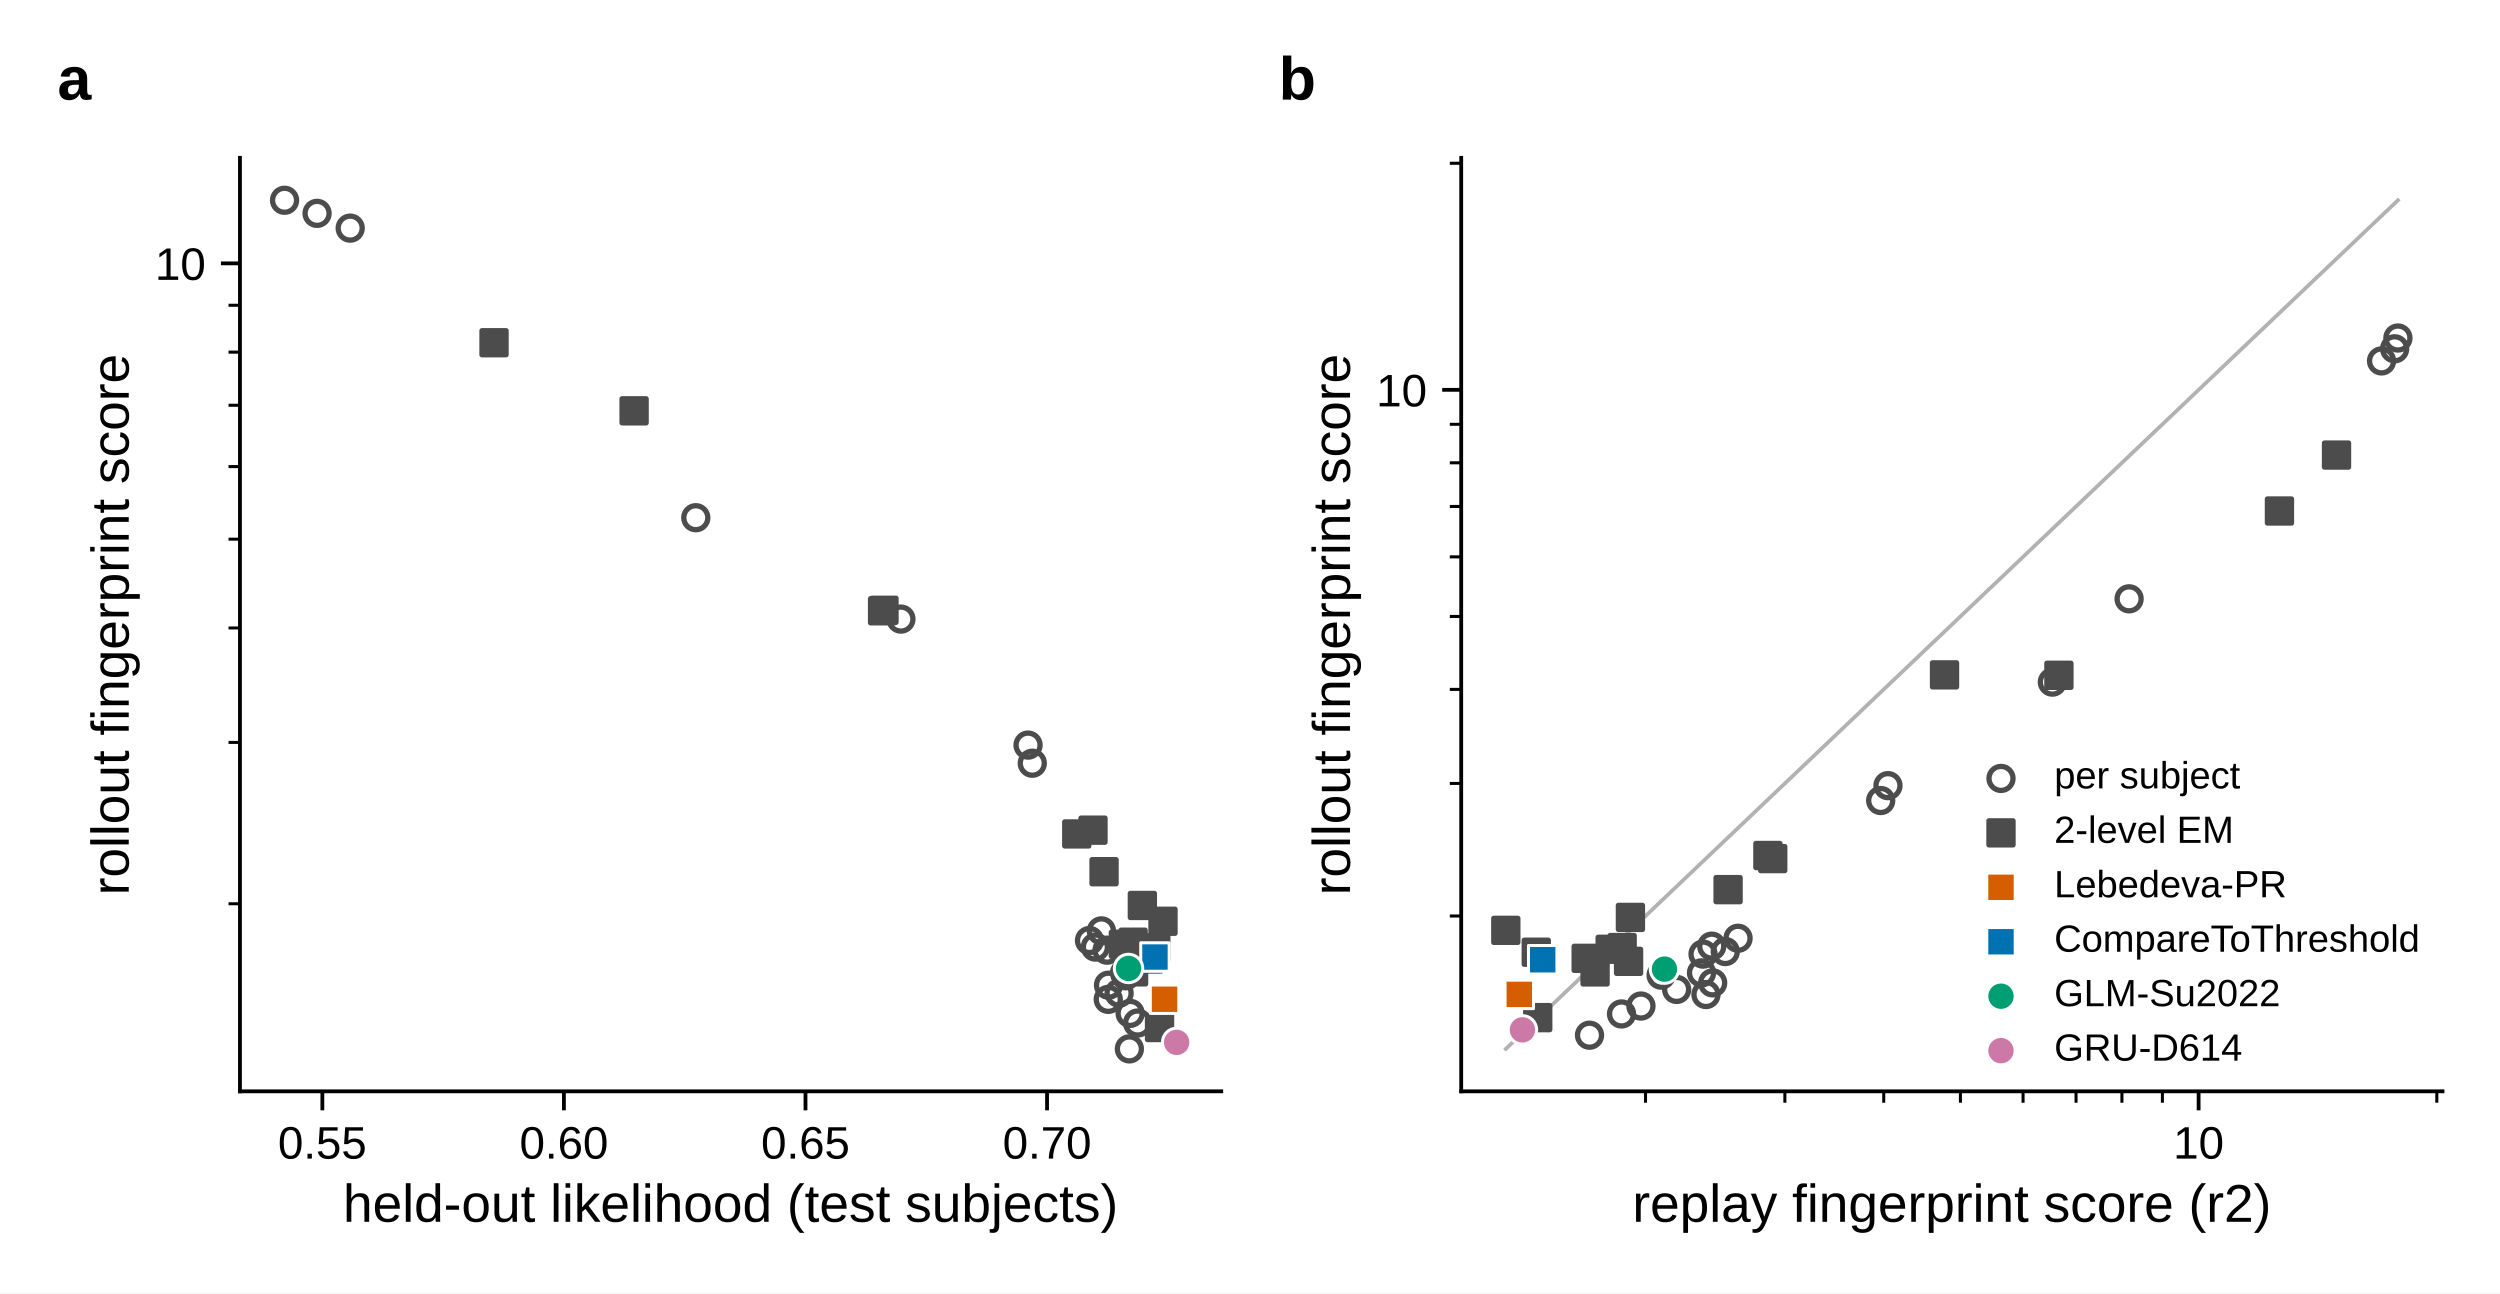
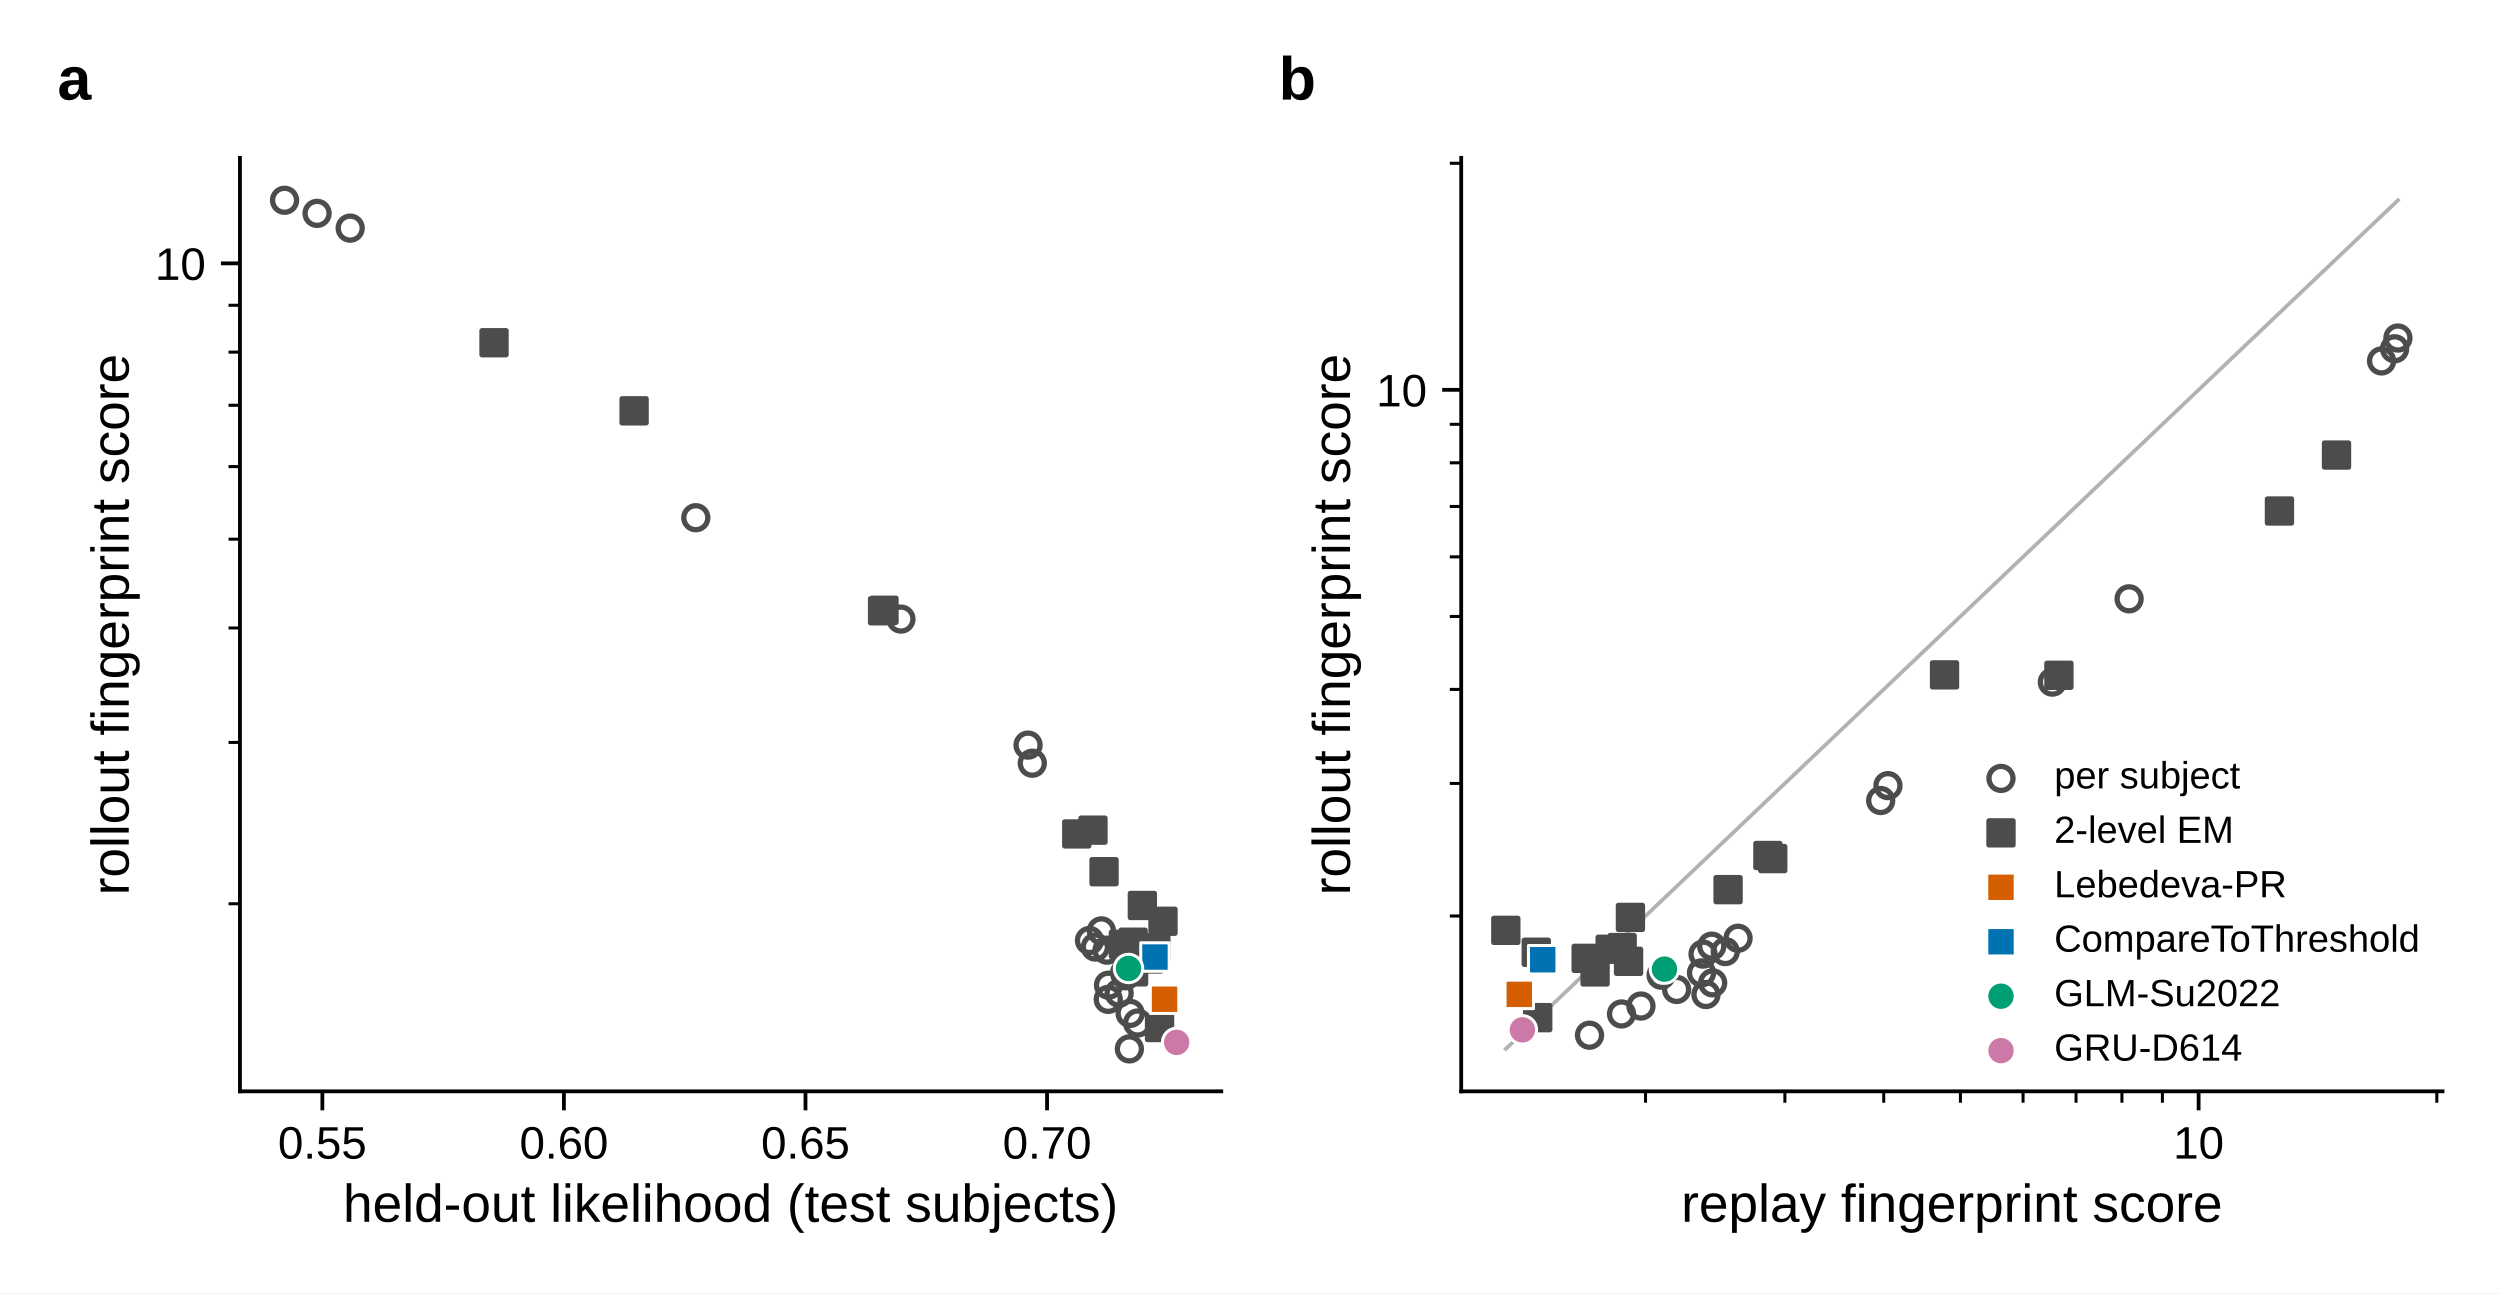
<svg xmlns="http://www.w3.org/2000/svg" xmlns:xlink="http://www.w3.org/1999/xlink" width="328.819pt" height="170.079pt" viewBox="0 0 328.819 170.079" version="1.1">
  <defs>
    <style type="text/css">*{stroke-linejoin: round; stroke-linecap: butt}</style>
  </defs>
  <g id="figure_1">
    <g id="patch_1">
      <path d="M 0 170.079  L 328.819 170.079  L 328.819 0  L 0 0  z " style="fill: #ffffff" />
    </g>
    <g id="axes_1">
      <g id="patch_2">
        <path d="M 31.56 143.539  L 160.629 143.539  L 160.629 20.76  L 31.56 20.76  z " style="fill: #ffffff" />
      </g>
      <g id="PathCollection_1">
        <defs>
          <path id="C0_0_7008a1278a" d="M 0 1.581  C 0.419 1.581 0.822 1.415 1.118 1.118  C 1.415 0.822 1.581 0.419 1.581 -0  C 1.581 -0.419 1.415 -0.822 1.118 -1.118  C 0.822 -1.415 0.419 -1.581 0 -1.581  C -0.419 -1.581 -0.822 -1.415 -1.118 -1.118  C -1.415 -0.822 -1.581 -0.419 -1.581 0  C -1.581 0.419 -1.415 0.822 -1.118 1.118  C -0.822 1.415 -0.419 1.581 0 1.581  z " />
        </defs>
        <g clip-path="url(#p916af9d68e)">
          <use xlink:href="#C0_0_7008a1278a" x="148.644" y="133.289" style="fill: none; stroke: #4c4c4c; stroke-width: 0.7" />
        </g>
        <g clip-path="url(#p916af9d68e)">
          <use xlink:href="#C0_0_7008a1278a" x="149.627" y="134.556" style="fill: none; stroke: #4c4c4c; stroke-width: 0.7" />
        </g>
        <g clip-path="url(#p916af9d68e)">
          <use xlink:href="#C0_0_7008a1278a" x="147.192" y="130.63" style="fill: none; stroke: #4c4c4c; stroke-width: 0.7" />
        </g>
        <g clip-path="url(#p916af9d68e)">
          <use xlink:href="#C0_0_7008a1278a" x="147.909" y="127.977" style="fill: none; stroke: #4c4c4c; stroke-width: 0.7" />
        </g>
        <g clip-path="url(#p916af9d68e)">
          <use xlink:href="#C0_0_7008a1278a" x="148.544" y="137.958" style="fill: none; stroke: #4c4c4c; stroke-width: 0.7" />
        </g>
        <g clip-path="url(#p916af9d68e)">
          <use xlink:href="#C0_0_7008a1278a" x="145.766" y="131.444" style="fill: none; stroke: #4c4c4c; stroke-width: 0.7" />
        </g>
        <g clip-path="url(#p916af9d68e)">
          <use xlink:href="#C0_0_7008a1278a" x="148.061" y="128.346" style="fill: none; stroke: #4c4c4c; stroke-width: 0.7" />
        </g>
        <g clip-path="url(#p916af9d68e)">
          <use xlink:href="#C0_0_7008a1278a" x="144.074" y="124.565" style="fill: none; stroke: #4c4c4c; stroke-width: 0.7" />
        </g>
        <g clip-path="url(#p916af9d68e)">
          <use xlink:href="#C0_0_7008a1278a" x="144.862" y="122.436" style="fill: none; stroke: #4c4c4c; stroke-width: 0.7" />
        </g>
        <g clip-path="url(#p916af9d68e)">
          <use xlink:href="#C0_0_7008a1278a" x="145.609" y="124.973" style="fill: none; stroke: #4c4c4c; stroke-width: 0.7" />
        </g>
        <g clip-path="url(#p916af9d68e)">
          <use xlink:href="#C0_0_7008a1278a" x="143.298" y="123.702" style="fill: none; stroke: #4c4c4c; stroke-width: 0.7" />
        </g>
        <g clip-path="url(#p916af9d68e)">
          <use xlink:href="#C0_0_7008a1278a" x="145.801" y="129.58" style="fill: none; stroke: #4c4c4c; stroke-width: 0.7" />
        </g>
        <g clip-path="url(#p916af9d68e)">
          <use xlink:href="#C0_0_7008a1278a" x="135.774" y="100.385" style="fill: none; stroke: #4c4c4c; stroke-width: 0.7" />
        </g>
        <g clip-path="url(#p916af9d68e)">
          <use xlink:href="#C0_0_7008a1278a" x="135.218" y="98.002" style="fill: none; stroke: #4c4c4c; stroke-width: 0.7" />
        </g>
        <g clip-path="url(#p916af9d68e)">
          <use xlink:href="#C0_0_7008a1278a" x="118.497" y="81.427" style="fill: none; stroke: #4c4c4c; stroke-width: 0.7" />
        </g>
        <g clip-path="url(#p916af9d68e)">
          <use xlink:href="#C0_0_7008a1278a" x="91.517" y="68.094" style="fill: none; stroke: #4c4c4c; stroke-width: 0.7" />
        </g>
        <g clip-path="url(#p916af9d68e)">
          <use xlink:href="#C0_0_7008a1278a" x="46.06" y="30.006" style="fill: none; stroke: #4c4c4c; stroke-width: 0.7" />
        </g>
        <g clip-path="url(#p916af9d68e)">
          <use xlink:href="#C0_0_7008a1278a" x="41.703" y="28.063" style="fill: none; stroke: #4c4c4c; stroke-width: 0.7" />
        </g>
        <g clip-path="url(#p916af9d68e)">
          <use xlink:href="#C0_0_7008a1278a" x="37.427" y="26.341" style="fill: none; stroke: #4c4c4c; stroke-width: 0.7" />
        </g>
        <g clip-path="url(#p916af9d68e)">
          <use xlink:href="#C0_0_7008a1278a" x="148.433" y="127.379" style="fill: none; stroke: #4c4c4c; stroke-width: 0.7" />
        </g>
        <g clip-path="url(#p916af9d68e)">
          <use xlink:href="#C0_0_7008a1278a" x="154.763" y="137.101" style="fill: none; stroke: #4c4c4c; stroke-width: 0.7" />
        </g>
      </g>
      <g id="PathCollection_2">
        <defs>
          <path id="m66f9552f03" d="M -1.581 1.581  L 1.581 1.581  L 1.581 -1.581  L -1.581 -1.581  z " style="stroke: #4c4c4c; stroke-width: 0.7" />
        </defs>
        <g clip-path="url(#p916af9d68e)">
          <use xlink:href="#m66f9552f03" x="153.17" y="131.424" style="fill: #4c4c4c; stroke: #4c4c4c; stroke-width: 0.7" />
          <use xlink:href="#m66f9552f03" x="152.966" y="121.171" style="fill: #4c4c4c; stroke: #4c4c4c; stroke-width: 0.7" />
          <use xlink:href="#m66f9552f03" x="152.512" y="135.144" style="fill: #4c4c4c; stroke: #4c4c4c; stroke-width: 0.7" />
          <use xlink:href="#m66f9552f03" x="152.019" y="124.676" style="fill: #4c4c4c; stroke: #4c4c4c; stroke-width: 0.7" />
          <use xlink:href="#m66f9552f03" x="151.909" y="125.876" style="fill: #4c4c4c; stroke: #4c4c4c; stroke-width: 0.7" />
          <use xlink:href="#m66f9552f03" x="151.126" y="126.13" style="fill: #4c4c4c; stroke: #4c4c4c; stroke-width: 0.7" />
          <use xlink:href="#m66f9552f03" x="150.251" y="119.096" style="fill: #4c4c4c; stroke: #4c4c4c; stroke-width: 0.7" />
          <use xlink:href="#m66f9552f03" x="149.194" y="125.649" style="fill: #4c4c4c; stroke: #4c4c4c; stroke-width: 0.7" />
          <use xlink:href="#m66f9552f03" x="149.096" y="127.828" style="fill: #4c4c4c; stroke: #4c4c4c; stroke-width: 0.7" />
          <use xlink:href="#m66f9552f03" x="149.033" y="123.927" style="fill: #4c4c4c; stroke: #4c4c4c; stroke-width: 0.7" />
          <use xlink:href="#m66f9552f03" x="147.755" y="124.202" style="fill: #4c4c4c; stroke: #4c4c4c; stroke-width: 0.7" />
          <use xlink:href="#m66f9552f03" x="143.758" y="109.189" style="fill: #4c4c4c; stroke: #4c4c4c; stroke-width: 0.7" />
          <use xlink:href="#m66f9552f03" x="145.213" y="114.653" style="fill: #4c4c4c; stroke: #4c4c4c; stroke-width: 0.7" />
          <use xlink:href="#m66f9552f03" x="141.624" y="109.683" style="fill: #4c4c4c; stroke: #4c4c4c; stroke-width: 0.7" />
          <use xlink:href="#m66f9552f03" x="116.084" y="80.335" style="fill: #4c4c4c; stroke: #4c4c4c; stroke-width: 0.7" />
          <use xlink:href="#m66f9552f03" x="116.269" y="80.271" style="fill: #4c4c4c; stroke: #4c4c4c; stroke-width: 0.7" />
          <use xlink:href="#m66f9552f03" x="83.402" y="54.034" style="fill: #4c4c4c; stroke: #4c4c4c; stroke-width: 0.7" />
          <use xlink:href="#m66f9552f03" x="64.978" y="45.079" style="fill: #4c4c4c; stroke: #4c4c4c; stroke-width: 0.7" />
        </g>
      </g>
      <g id="matplotlib.axis_1">
        <g id="xtick_1">
          <g id="line2d_1">
            <defs>
              <path id="md31456fca1" d="M 0 0  L 0 2.5  " style="stroke: #000000; stroke-width: 0.5" />
            </defs>
            <g>
              <use xlink:href="#md31456fca1" x="42.398" y="143.539" style="stroke: #000000; stroke-width: 0.5" />
            </g>
          </g>
          <g id="text_1">
            <text style="font-size: 6px; font-family: 'Arial', 'Liberation Sans', 'Helvetica', sans-serif; text-anchor: middle" x="42.398" y="152.387" transform="rotate(-0 42.39829 152.3869)">0.55</text>
          </g>
        </g>
        <g id="xtick_2">
          <g id="line2d_2">
            <g>
              <use xlink:href="#md31456fca1" x="74.171" y="143.539" style="stroke: #000000; stroke-width: 0.5" />
            </g>
          </g>
          <g id="text_2">
            <text style="font-size: 6px; font-family: 'Arial', 'Liberation Sans', 'Helvetica', sans-serif; text-anchor: middle" x="74.171" y="152.387" transform="rotate(-0 74.17092 152.3869)">0.60</text>
          </g>
        </g>
        <g id="xtick_3">
          <g id="line2d_3">
            <g>
              <use xlink:href="#md31456fca1" x="105.944" y="143.539" style="stroke: #000000; stroke-width: 0.5" />
            </g>
          </g>
          <g id="text_3">
            <text style="font-size: 6px; font-family: 'Arial', 'Liberation Sans', 'Helvetica', sans-serif; text-anchor: middle" x="105.944" y="152.387" transform="rotate(-0 105.9435 152.3869)">0.65</text>
          </g>
        </g>
        <g id="xtick_4">
          <g id="line2d_4">
            <g>
              <use xlink:href="#md31456fca1" x="137.716" y="143.539" style="stroke: #000000; stroke-width: 0.5" />
            </g>
          </g>
          <g id="text_4">
            <text style="font-size: 6px; font-family: 'Arial', 'Liberation Sans', 'Helvetica', sans-serif; text-anchor: middle" x="137.716" y="152.387" transform="rotate(-0 137.7162 152.3869)">0.70</text>
          </g>
        </g>
        <g id="text_5">
          <text style="font-size: 7px; font-family: 'Arial', 'Liberation Sans', 'Helvetica', sans-serif; text-anchor: middle" x="96.095" y="160.705" transform="rotate(-0 96.09472 160.7047)">held-out likelihood (test subjects)</text>
        </g>
      </g>
      <g id="matplotlib.axis_2">
        <g id="ytick_1">
          <g id="line2d_5">
            <defs>
              <path id="md49a575f19" d="M 0 0  L -2.5 0  " style="stroke: #000000; stroke-width: 0.5" />
            </defs>
            <g>
              <use xlink:href="#md49a575f19" x="31.56" y="34.638" style="stroke: #000000; stroke-width: 0.5" />
            </g>
          </g>
          <g id="text_6">
            <text style="font-size: 6px; font-family: 'Arial', 'Liberation Sans', 'Helvetica', sans-serif; text-anchor: end" x="27.06" y="36.812" transform="rotate(-0 27.06 36.81241)">10</text>
          </g>
        </g>
        <g id="ytick_2">
          <g id="line2d_6">
            <defs>
              <path id="m753268855b" d="M 0 0  L -1.5 0  " style="stroke: #000000; stroke-width: 0.4" />
            </defs>
            <g>
              <use xlink:href="#m753268855b" x="31.56" y="118.87" style="stroke: #000000; stroke-width: 0.4" />
            </g>
          </g>
        </g>
        <g id="ytick_3">
          <g id="line2d_7">
            <g>
              <use xlink:href="#m753268855b" x="31.56" y="97.65" style="stroke: #000000; stroke-width: 0.4" />
            </g>
          </g>
        </g>
        <g id="ytick_4">
          <g id="line2d_8">
            <g>
              <use xlink:href="#m753268855b" x="31.56" y="82.594" style="stroke: #000000; stroke-width: 0.4" />
            </g>
          </g>
        </g>
        <g id="ytick_5">
          <g id="line2d_9">
            <g>
              <use xlink:href="#m753268855b" x="31.56" y="70.915" style="stroke: #000000; stroke-width: 0.4" />
            </g>
          </g>
        </g>
        <g id="ytick_6">
          <g id="line2d_10">
            <g>
              <use xlink:href="#m753268855b" x="31.56" y="61.373" style="stroke: #000000; stroke-width: 0.4" />
            </g>
          </g>
        </g>
        <g id="ytick_7">
          <g id="line2d_11">
            <g>
              <use xlink:href="#m753268855b" x="31.56" y="53.305" style="stroke: #000000; stroke-width: 0.4" />
            </g>
          </g>
        </g>
        <g id="ytick_8">
          <g id="line2d_12">
            <g>
              <use xlink:href="#m753268855b" x="31.56" y="46.317" style="stroke: #000000; stroke-width: 0.4" />
            </g>
          </g>
        </g>
        <g id="ytick_9">
          <g id="line2d_13">
            <g>
              <use xlink:href="#m753268855b" x="31.56" y="40.153" style="stroke: #000000; stroke-width: 0.4" />
            </g>
          </g>
        </g>
        <g id="text_7">
          <text style="font-size: 7px; font-family: 'Arial', 'Liberation Sans', 'Helvetica', sans-serif; text-anchor: middle" x="16.934" y="82.149" transform="rotate(-90 16.93437 82.14937)">rollout fingerprint score</text>
        </g>
      </g>
      <g id="patch_3">
        <path d="M 31.56 143.539  L 31.56 20.76  " style="fill: none; stroke: #000000; stroke-width: 0.5; stroke-linejoin: miter; stroke-linecap: square" />
      </g>
      <g id="patch_4">
        <path d="M 31.56 143.539  L 160.629 143.539  " style="fill: none; stroke: #000000; stroke-width: 0.5; stroke-linejoin: miter; stroke-linecap: square" />
      </g>
      <g id="PathCollection_3">
        <defs>
          <path id="m4262c1612e" d="M -1.871 1.871  L 1.871 1.871  L 1.871 -1.871  L -1.871 -1.871  z " style="stroke: #ffffff; stroke-width: 0.4" />
        </defs>
        <g clip-path="url(#p916af9d68e)">
          <use xlink:href="#m4262c1612e" x="153.17" y="131.424" style="fill: #d55e00; stroke: #ffffff; stroke-width: 0.4" />
        </g>
      </g>
      <g id="PathCollection_4">
        <defs>
          <path id="ma91b7a3071" d="M -1.871 1.871  L 1.871 1.871  L 1.871 -1.871  L -1.871 -1.871  z " style="stroke: #ffffff; stroke-width: 0.4" />
        </defs>
        <g clip-path="url(#p916af9d68e)">
          <use xlink:href="#ma91b7a3071" x="151.909" y="125.876" style="fill: #0072b2; stroke: #ffffff; stroke-width: 0.4" />
        </g>
      </g>
      <g id="PathCollection_5">
        <defs>
          <path id="m828ace8652" d="M 0 1.871  C 0.496 1.871 0.972 1.674 1.323 1.323  C 1.674 0.972 1.871 0.496 1.871 0  C 1.871 -0.496 1.674 -0.972 1.323 -1.323  C 0.972 -1.674 0.496 -1.871 0 -1.871  C -0.496 -1.871 -0.972 -1.674 -1.323 -1.323  C -1.674 -0.972 -1.871 -0.496 -1.871 0  C -1.871 0.496 -1.674 0.972 -1.323 1.323  C -0.972 1.674 -0.496 1.871 0 1.871  z " style="stroke: #ffffff; stroke-width: 0.4" />
        </defs>
        <g clip-path="url(#p916af9d68e)">
          <use xlink:href="#m828ace8652" x="148.433" y="127.379" style="fill: #009e73; stroke: #ffffff; stroke-width: 0.4" />
        </g>
      </g>
      <g id="PathCollection_6">
        <defs>
          <path id="ma03ebeb9b4" d="M 0 1.871  C 0.496 1.871 0.972 1.674 1.323 1.323  C 1.674 0.972 1.871 0.496 1.871 0  C 1.871 -0.496 1.674 -0.972 1.323 -1.323  C 0.972 -1.674 0.496 -1.871 0 -1.871  C -0.496 -1.871 -0.972 -1.674 -1.323 -1.323  C -1.674 -0.972 -1.871 -0.496 -1.871 0  C -1.871 0.496 -1.674 0.972 -1.323 1.323  C -0.972 1.674 -0.496 1.871 0 1.871  z " style="stroke: #ffffff; stroke-width: 0.4" />
        </defs>
        <g clip-path="url(#p916af9d68e)">
          <use xlink:href="#ma03ebeb9b4" x="154.763" y="137.101" style="fill: #cc79a7; stroke: #ffffff; stroke-width: 0.4" />
        </g>
      </g>
      <g id="text_8">
        <text style="font-weight: 700; font-size: 8px; font-family: 'Arial', 'Liberation Sans', 'Helvetica', sans-serif; text-anchor: start" x="7.56" y="13.1" transform="rotate(-0 7.56 13.1)">a</text>
      </g>
    </g>
    <g id="axes_2">
      <g id="patch_5">
        <path d="M 192.189 143.539  L 321.259 143.539  L 321.259 20.76  L 192.189 20.76  z " style="fill: #ffffff" />
      </g>
      <g id="line2d_14">
        <path d="M 198.056 137.958  L 315.392 26.341  " clip-path="url(#p5693a5e6f9)" style="fill: none; stroke: #b2b2b2; stroke-width: 0.5; stroke-linecap: square" />
      </g>
      <g id="PathCollection_7">
        <defs>
          <path id="C1_0_7008a1278a" d="M 0 1.581  C 0.419 1.581 0.822 1.415 1.118 1.118  C 1.415 0.822 1.581 0.419 1.581 -0  C 1.581 -0.419 1.415 -0.822 1.118 -1.118  C 0.822 -1.415 0.419 -1.581 0 -1.581  C -0.419 -1.581 -0.822 -1.415 -1.118 -1.118  C -1.415 -0.822 -1.581 -0.419 -1.581 0  C -1.581 0.419 -1.415 0.822 -1.118 1.118  C -0.822 1.415 -0.419 1.581 0 1.581  z " />
        </defs>
        <g clip-path="url(#p5693a5e6f9)">
          <use xlink:href="#C1_0_7008a1278a" x="215.83" y="132.322" style="fill: none; stroke: #4c4c4c; stroke-width: 0.7" />
        </g>
        <g clip-path="url(#p5693a5e6f9)">
          <use xlink:href="#C1_0_7008a1278a" x="213.276" y="133.363" style="fill: none; stroke: #4c4c4c; stroke-width: 0.7" />
        </g>
        <g clip-path="url(#p5693a5e6f9)">
          <use xlink:href="#C1_0_7008a1278a" x="220.523" y="130.138" style="fill: none; stroke: #4c4c4c; stroke-width: 0.7" />
        </g>
        <g clip-path="url(#p5693a5e6f9)">
          <use xlink:href="#C1_0_7008a1278a" x="223.796" y="127.959" style="fill: none; stroke: #4c4c4c; stroke-width: 0.7" />
        </g>
        <g clip-path="url(#p5693a5e6f9)">
          <use xlink:href="#C1_0_7008a1278a" x="209.065" y="136.158" style="fill: none; stroke: #4c4c4c; stroke-width: 0.7" />
        </g>
        <g clip-path="url(#p5693a5e6f9)">
          <use xlink:href="#C1_0_7008a1278a" x="224.383" y="130.807" style="fill: none; stroke: #4c4c4c; stroke-width: 0.7" />
        </g>
        <g clip-path="url(#p5693a5e6f9)">
          <use xlink:href="#C1_0_7008a1278a" x="218.484" y="128.261" style="fill: none; stroke: #4c4c4c; stroke-width: 0.7" />
        </g>
        <g clip-path="url(#p5693a5e6f9)">
          <use xlink:href="#C1_0_7008a1278a" x="226.921" y="125.155" style="fill: none; stroke: #4c4c4c; stroke-width: 0.7" />
        </g>
        <g clip-path="url(#p5693a5e6f9)">
          <use xlink:href="#C1_0_7008a1278a" x="228.602" y="123.407" style="fill: none; stroke: #4c4c4c; stroke-width: 0.7" />
        </g>
        <g clip-path="url(#p5693a5e6f9)">
          <use xlink:href="#C1_0_7008a1278a" x="223.996" y="125.491" style="fill: none; stroke: #4c4c4c; stroke-width: 0.7" />
        </g>
        <g clip-path="url(#p5693a5e6f9)">
          <use xlink:href="#C1_0_7008a1278a" x="225.142" y="124.446" style="fill: none; stroke: #4c4c4c; stroke-width: 0.7" />
        </g>
        <g clip-path="url(#p5693a5e6f9)">
          <use xlink:href="#C1_0_7008a1278a" x="225.264" y="129.276" style="fill: none; stroke: #4c4c4c; stroke-width: 0.7" />
        </g>
        <g clip-path="url(#p5693a5e6f9)">
          <use xlink:href="#C1_0_7008a1278a" x="247.363" y="105.291" style="fill: none; stroke: #4c4c4c; stroke-width: 0.7" />
        </g>
        <g clip-path="url(#p5693a5e6f9)">
          <use xlink:href="#C1_0_7008a1278a" x="248.319" y="103.333" style="fill: none; stroke: #4c4c4c; stroke-width: 0.7" />
        </g>
        <g clip-path="url(#p5693a5e6f9)">
          <use xlink:href="#C1_0_7008a1278a" x="269.942" y="89.716" style="fill: none; stroke: #4c4c4c; stroke-width: 0.7" />
        </g>
        <g clip-path="url(#p5693a5e6f9)">
          <use xlink:href="#C1_0_7008a1278a" x="280.036" y="78.762" style="fill: none; stroke: #4c4c4c; stroke-width: 0.7" />
        </g>
        <g clip-path="url(#p5693a5e6f9)">
          <use xlink:href="#C1_0_7008a1278a" x="313.238" y="47.471" style="fill: none; stroke: #4c4c4c; stroke-width: 0.7" />
        </g>
        <g clip-path="url(#p5693a5e6f9)">
          <use xlink:href="#C1_0_7008a1278a" x="314.961" y="45.875" style="fill: none; stroke: #4c4c4c; stroke-width: 0.7" />
        </g>
        <g clip-path="url(#p5693a5e6f9)">
          <use xlink:href="#C1_0_7008a1278a" x="315.392" y="44.46" style="fill: none; stroke: #4c4c4c; stroke-width: 0.7" />
        </g>
        <g clip-path="url(#p5693a5e6f9)">
          <use xlink:href="#C1_0_7008a1278a" x="218.924" y="127.467" style="fill: none; stroke: #4c4c4c; stroke-width: 0.7" />
        </g>
        <g clip-path="url(#p5693a5e6f9)">
          <use xlink:href="#C1_0_7008a1278a" x="200.239" y="135.454" style="fill: none; stroke: #4c4c4c; stroke-width: 0.7" />
        </g>
      </g>
      <g id="PathCollection_8">
        <g clip-path="url(#p5693a5e6f9)">
          <use xlink:href="#m66f9552f03" x="199.825" y="130.79" style="fill: #4c4c4c; stroke: #4c4c4c; stroke-width: 0.7" />
          <use xlink:href="#m66f9552f03" x="198.056" y="122.367" style="fill: #4c4c4c; stroke: #4c4c4c; stroke-width: 0.7" />
          <use xlink:href="#m66f9552f03" x="202.254" y="133.847" style="fill: #4c4c4c; stroke: #4c4c4c; stroke-width: 0.7" />
          <use xlink:href="#m66f9552f03" x="202.061" y="125.246" style="fill: #4c4c4c; stroke: #4c4c4c; stroke-width: 0.7" />
          <use xlink:href="#m66f9552f03" x="202.909" y="126.232" style="fill: #4c4c4c; stroke: #4c4c4c; stroke-width: 0.7" />
          <use xlink:href="#m66f9552f03" x="214.202" y="126.441" style="fill: #4c4c4c; stroke: #4c4c4c; stroke-width: 0.7" />
          <use xlink:href="#m66f9552f03" x="214.445" y="120.662" style="fill: #4c4c4c; stroke: #4c4c4c; stroke-width: 0.7" />
          <use xlink:href="#m66f9552f03" x="208.627" y="126.046" style="fill: #4c4c4c; stroke: #4c4c4c; stroke-width: 0.7" />
          <use xlink:href="#m66f9552f03" x="209.799" y="127.836" style="fill: #4c4c4c; stroke: #4c4c4c; stroke-width: 0.7" />
          <use xlink:href="#m66f9552f03" x="213.359" y="124.631" style="fill: #4c4c4c; stroke: #4c4c4c; stroke-width: 0.7" />
          <use xlink:href="#m66f9552f03" x="211.782" y="124.857" style="fill: #4c4c4c; stroke: #4c4c4c; stroke-width: 0.7" />
          <use xlink:href="#m66f9552f03" x="232.527" y="112.523" style="fill: #4c4c4c; stroke: #4c4c4c; stroke-width: 0.7" />
          <use xlink:href="#m66f9552f03" x="227.291" y="117.012" style="fill: #4c4c4c; stroke: #4c4c4c; stroke-width: 0.7" />
          <use xlink:href="#m66f9552f03" x="233.163" y="112.929" style="fill: #4c4c4c; stroke: #4c4c4c; stroke-width: 0.7" />
          <use xlink:href="#m66f9552f03" x="270.804" y="88.819" style="fill: #4c4c4c; stroke: #4c4c4c; stroke-width: 0.7" />
          <use xlink:href="#m66f9552f03" x="255.759" y="88.766" style="fill: #4c4c4c; stroke: #4c4c4c; stroke-width: 0.7" />
          <use xlink:href="#m66f9552f03" x="299.81" y="67.212" style="fill: #4c4c4c; stroke: #4c4c4c; stroke-width: 0.7" />
          <use xlink:href="#m66f9552f03" x="307.316" y="59.854" style="fill: #4c4c4c; stroke: #4c4c4c; stroke-width: 0.7" />
        </g>
      </g>
      <g id="matplotlib.axis_3">
        <g id="xtick_5">
          <g id="line2d_15">
            <g>
              <use xlink:href="#md31456fca1" x="289.178" y="143.539" style="stroke: #000000; stroke-width: 0.5" />
            </g>
          </g>
          <g id="text_9">
            <text style="font-size: 6px; font-family: 'Arial', 'Liberation Sans', 'Helvetica', sans-serif; text-anchor: middle" x="289.178" y="152.387" transform="rotate(-0 289.1784 152.3869)">10</text>
          </g>
        </g>
        <g id="xtick_6">
          <g id="line2d_16">
            <defs>
              <path id="m0097a65189" d="M 0 0  L 0 1.5  " style="stroke: #000000; stroke-width: 0.4" />
            </defs>
            <g>
              <use xlink:href="#m0097a65189" x="216.433" y="143.539" style="stroke: #000000; stroke-width: 0.4" />
            </g>
          </g>
        </g>
        <g id="xtick_7">
          <g id="line2d_17">
            <g>
              <use xlink:href="#m0097a65189" x="234.76" y="143.539" style="stroke: #000000; stroke-width: 0.4" />
            </g>
          </g>
        </g>
        <g id="xtick_8">
          <g id="line2d_18">
            <g>
              <use xlink:href="#m0097a65189" x="247.763" y="143.539" style="stroke: #000000; stroke-width: 0.4" />
            </g>
          </g>
        </g>
        <g id="xtick_9">
          <g id="line2d_19">
            <g>
              <use xlink:href="#m0097a65189" x="257.849" y="143.539" style="stroke: #000000; stroke-width: 0.4" />
            </g>
          </g>
        </g>
        <g id="xtick_10">
          <g id="line2d_20">
            <g>
              <use xlink:href="#m0097a65189" x="266.089" y="143.539" style="stroke: #000000; stroke-width: 0.4" />
            </g>
          </g>
        </g>
        <g id="xtick_11">
          <g id="line2d_21">
            <g>
              <use xlink:href="#m0097a65189" x="273.057" y="143.539" style="stroke: #000000; stroke-width: 0.4" />
            </g>
          </g>
        </g>
        <g id="xtick_12">
          <g id="line2d_22">
            <g>
              <use xlink:href="#m0097a65189" x="279.092" y="143.539" style="stroke: #000000; stroke-width: 0.4" />
            </g>
          </g>
        </g>
        <g id="xtick_13">
          <g id="line2d_23">
            <g>
              <use xlink:href="#m0097a65189" x="284.416" y="143.539" style="stroke: #000000; stroke-width: 0.4" />
            </g>
          </g>
        </g>
        <g id="xtick_14">
          <g id="line2d_24">
            <g>
              <use xlink:href="#m0097a65189" x="320.508" y="143.539" style="stroke: #000000; stroke-width: 0.4" />
            </g>
          </g>
        </g>
        <g id="text_10">
-           <text style="font-size: 7px; font-family: 'Arial', 'Liberation Sans', 'Helvetica', sans-serif; text-anchor: middle" x="256.724" y="160.705" transform="rotate(-0 256.7242 160.7047)">replay fingerprint score (r2)</text>
+           <text style="font-size: 7px; font-family: 'Arial', 'Liberation Sans', 'Helvetica', sans-serif; text-anchor: middle" x="256.724" y="160.705" transform="rotate(-0 256.7242 160.7047)">replay fingerprint score</text>
        </g>
      </g>
      <g id="matplotlib.axis_4">
        <g id="ytick_10">
          <g id="line2d_25">
            <g>
              <use xlink:href="#md49a575f19" x="192.189" y="51.277" style="stroke: #000000; stroke-width: 0.5" />
            </g>
          </g>
          <g id="text_11">
            <text style="font-size: 6px; font-family: 'Arial', 'Liberation Sans', 'Helvetica', sans-serif; text-anchor: end" x="187.689" y="53.451" transform="rotate(-0 187.6894 53.45097)">10</text>
          </g>
        </g>
        <g id="ytick_11">
          <g id="line2d_26">
            <g>
              <use xlink:href="#m753268855b" x="192.189" y="120.477" style="stroke: #000000; stroke-width: 0.4" />
            </g>
          </g>
        </g>
        <g id="ytick_12">
          <g id="line2d_27">
            <g>
              <use xlink:href="#m753268855b" x="192.189" y="103.043" style="stroke: #000000; stroke-width: 0.4" />
            </g>
          </g>
        </g>
        <g id="ytick_13">
          <g id="line2d_28">
            <g>
              <use xlink:href="#m753268855b" x="192.189" y="90.674" style="stroke: #000000; stroke-width: 0.4" />
            </g>
          </g>
        </g>
        <g id="ytick_14">
          <g id="line2d_29">
            <g>
              <use xlink:href="#m753268855b" x="192.189" y="81.08" style="stroke: #000000; stroke-width: 0.4" />
            </g>
          </g>
        </g>
        <g id="ytick_15">
          <g id="line2d_30">
            <g>
              <use xlink:href="#m753268855b" x="192.189" y="73.241" style="stroke: #000000; stroke-width: 0.4" />
            </g>
          </g>
        </g>
        <g id="ytick_16">
          <g id="line2d_31">
            <g>
              <use xlink:href="#m753268855b" x="192.189" y="66.613" style="stroke: #000000; stroke-width: 0.4" />
            </g>
          </g>
        </g>
        <g id="ytick_17">
          <g id="line2d_32">
            <g>
              <use xlink:href="#m753268855b" x="192.189" y="60.871" style="stroke: #000000; stroke-width: 0.4" />
            </g>
          </g>
        </g>
        <g id="ytick_18">
          <g id="line2d_33">
            <g>
              <use xlink:href="#m753268855b" x="192.189" y="55.807" style="stroke: #000000; stroke-width: 0.4" />
            </g>
          </g>
        </g>
        <g id="ytick_19">
          <g id="line2d_34">
            <g>
              <use xlink:href="#m753268855b" x="192.189" y="21.474" style="stroke: #000000; stroke-width: 0.4" />
            </g>
          </g>
        </g>
        <g id="text_12">
          <text style="font-size: 7px; font-family: 'Arial', 'Liberation Sans', 'Helvetica', sans-serif; text-anchor: middle" x="177.564" y="82.149" transform="rotate(-90 177.5638 82.14937)">rollout fingerprint score</text>
        </g>
      </g>
      <g id="patch_6">
        <path d="M 192.189 143.539  L 192.189 20.76  " style="fill: none; stroke: #000000; stroke-width: 0.5; stroke-linejoin: miter; stroke-linecap: square" />
      </g>
      <g id="patch_7">
        <path d="M 192.189 143.539  L 321.259 143.539  " style="fill: none; stroke: #000000; stroke-width: 0.5; stroke-linejoin: miter; stroke-linecap: square" />
      </g>
      <g id="PathCollection_9">
        <g clip-path="url(#p5693a5e6f9)">
          <use xlink:href="#m4262c1612e" x="199.825" y="130.79" style="fill: #d55e00; stroke: #ffffff; stroke-width: 0.4" />
        </g>
      </g>
      <g id="PathCollection_10">
        <g clip-path="url(#p5693a5e6f9)">
          <use xlink:href="#ma91b7a3071" x="202.909" y="126.232" style="fill: #0072b2; stroke: #ffffff; stroke-width: 0.4" />
        </g>
      </g>
      <g id="PathCollection_11">
        <g clip-path="url(#p5693a5e6f9)">
          <use xlink:href="#m828ace8652" x="218.924" y="127.467" style="fill: #009e73; stroke: #ffffff; stroke-width: 0.4" />
        </g>
      </g>
      <g id="PathCollection_12">
        <g clip-path="url(#p5693a5e6f9)">
          <use xlink:href="#ma03ebeb9b4" x="200.239" y="135.454" style="fill: #cc79a7; stroke: #ffffff; stroke-width: 0.4" />
        </g>
      </g>
      <g id="text_13">
        <text style="font-weight: 700; font-size: 8px; font-family: 'Arial', 'Liberation Sans', 'Helvetica', sans-serif; text-anchor: start" x="168.189" y="13.1" transform="rotate(-0 168.1894 13.1)">b</text>
      </g>
      <g id="legend_1">
        <g id="PathCollection_13">
          <path d="M 263.186 103.965  C 263.606 103.965 264.008 103.799 264.304 103.502  C 264.601 103.206 264.767 102.803 264.767 102.384  C 264.767 101.965 264.601 101.563 264.304 101.266  C 264.008 100.97 263.606 100.803 263.186 100.803  C 262.767 100.803 262.365 100.97 262.068 101.266  C 261.772 101.563 261.605 101.965 261.605 102.384  C 261.605 102.803 261.772 103.206 262.068 103.502  C 262.365 103.799 262.767 103.965 263.186 103.965  L 263.186 103.965  z " style="fill: none; stroke: #4c4c4c; stroke-width: 0.7" />
        </g>
        <g id="text_14">
          <text style="font-size: 5px; font-family: 'Arial', 'Liberation Sans', 'Helvetica', sans-serif; text-anchor: start" x="270.186" y="103.697" transform="rotate(-0 270.1862 103.6966)">per subject</text>
        </g>
        <g id="PathCollection_14">
          <g>
            <use xlink:href="#m66f9552f03" x="263.186" y="109.545" style="fill: #4c4c4c; stroke: #4c4c4c; stroke-width: 0.7" />
          </g>
        </g>
        <g id="text_15">
          <text style="font-size: 5px; font-family: 'Arial', 'Liberation Sans', 'Helvetica', sans-serif; text-anchor: start" x="270.186" y="110.857" transform="rotate(-0 270.1862 110.8575)">2-level EM</text>
        </g>
        <g id="PathCollection_15">
          <g>
            <use xlink:href="#m4262c1612e" x="263.186" y="116.706" style="fill: #d55e00; stroke: #ffffff; stroke-width: 0.4" />
          </g>
        </g>
        <g id="text_16">
          <text style="font-size: 5px; font-family: 'Arial', 'Liberation Sans', 'Helvetica', sans-serif; text-anchor: start" x="270.186" y="118.018" transform="rotate(-0 270.1862 118.0184)">Lebedeva-PR</text>
        </g>
        <g id="PathCollection_16">
          <g>
            <use xlink:href="#ma91b7a3071" x="263.186" y="123.867" style="fill: #0072b2; stroke: #ffffff; stroke-width: 0.4" />
          </g>
        </g>
        <g id="text_17">
          <text style="font-size: 5px; font-family: 'Arial', 'Liberation Sans', 'Helvetica', sans-serif; text-anchor: start" x="270.186" y="125.179" transform="rotate(-0 270.1862 125.1794)">CompareToThreshold</text>
        </g>
        <g id="PathCollection_17">
          <g>
            <use xlink:href="#m828ace8652" x="263.186" y="131.028" style="fill: #009e73; stroke: #ffffff; stroke-width: 0.4" />
          </g>
        </g>
        <g id="text_18">
          <text style="font-size: 5px; font-family: 'Arial', 'Liberation Sans', 'Helvetica', sans-serif; text-anchor: start" x="270.186" y="132.34" transform="rotate(-0 270.1862 132.3403)">GLM-Su2022</text>
        </g>
        <g id="PathCollection_18">
          <g>
            <use xlink:href="#ma03ebeb9b4" x="263.186" y="138.189" style="fill: #cc79a7; stroke: #ffffff; stroke-width: 0.4" />
          </g>
        </g>
        <g id="text_19">
          <text style="font-size: 5px; font-family: 'Arial', 'Liberation Sans', 'Helvetica', sans-serif; text-anchor: start" x="270.186" y="139.501" transform="rotate(-0 270.1862 139.5012)">GRU-D614</text>
        </g>
      </g>
    </g>
  </g>
  <defs>
    <clipPath id="p916af9d68e">
      <rect x="31.56" y="20.76" width="129.069" height="122.779" />
    </clipPath>
    <clipPath id="p5693a5e6f9">
      <rect x="192.189" y="20.76" width="129.069" height="122.779" />
    </clipPath>
  </defs>
</svg>
